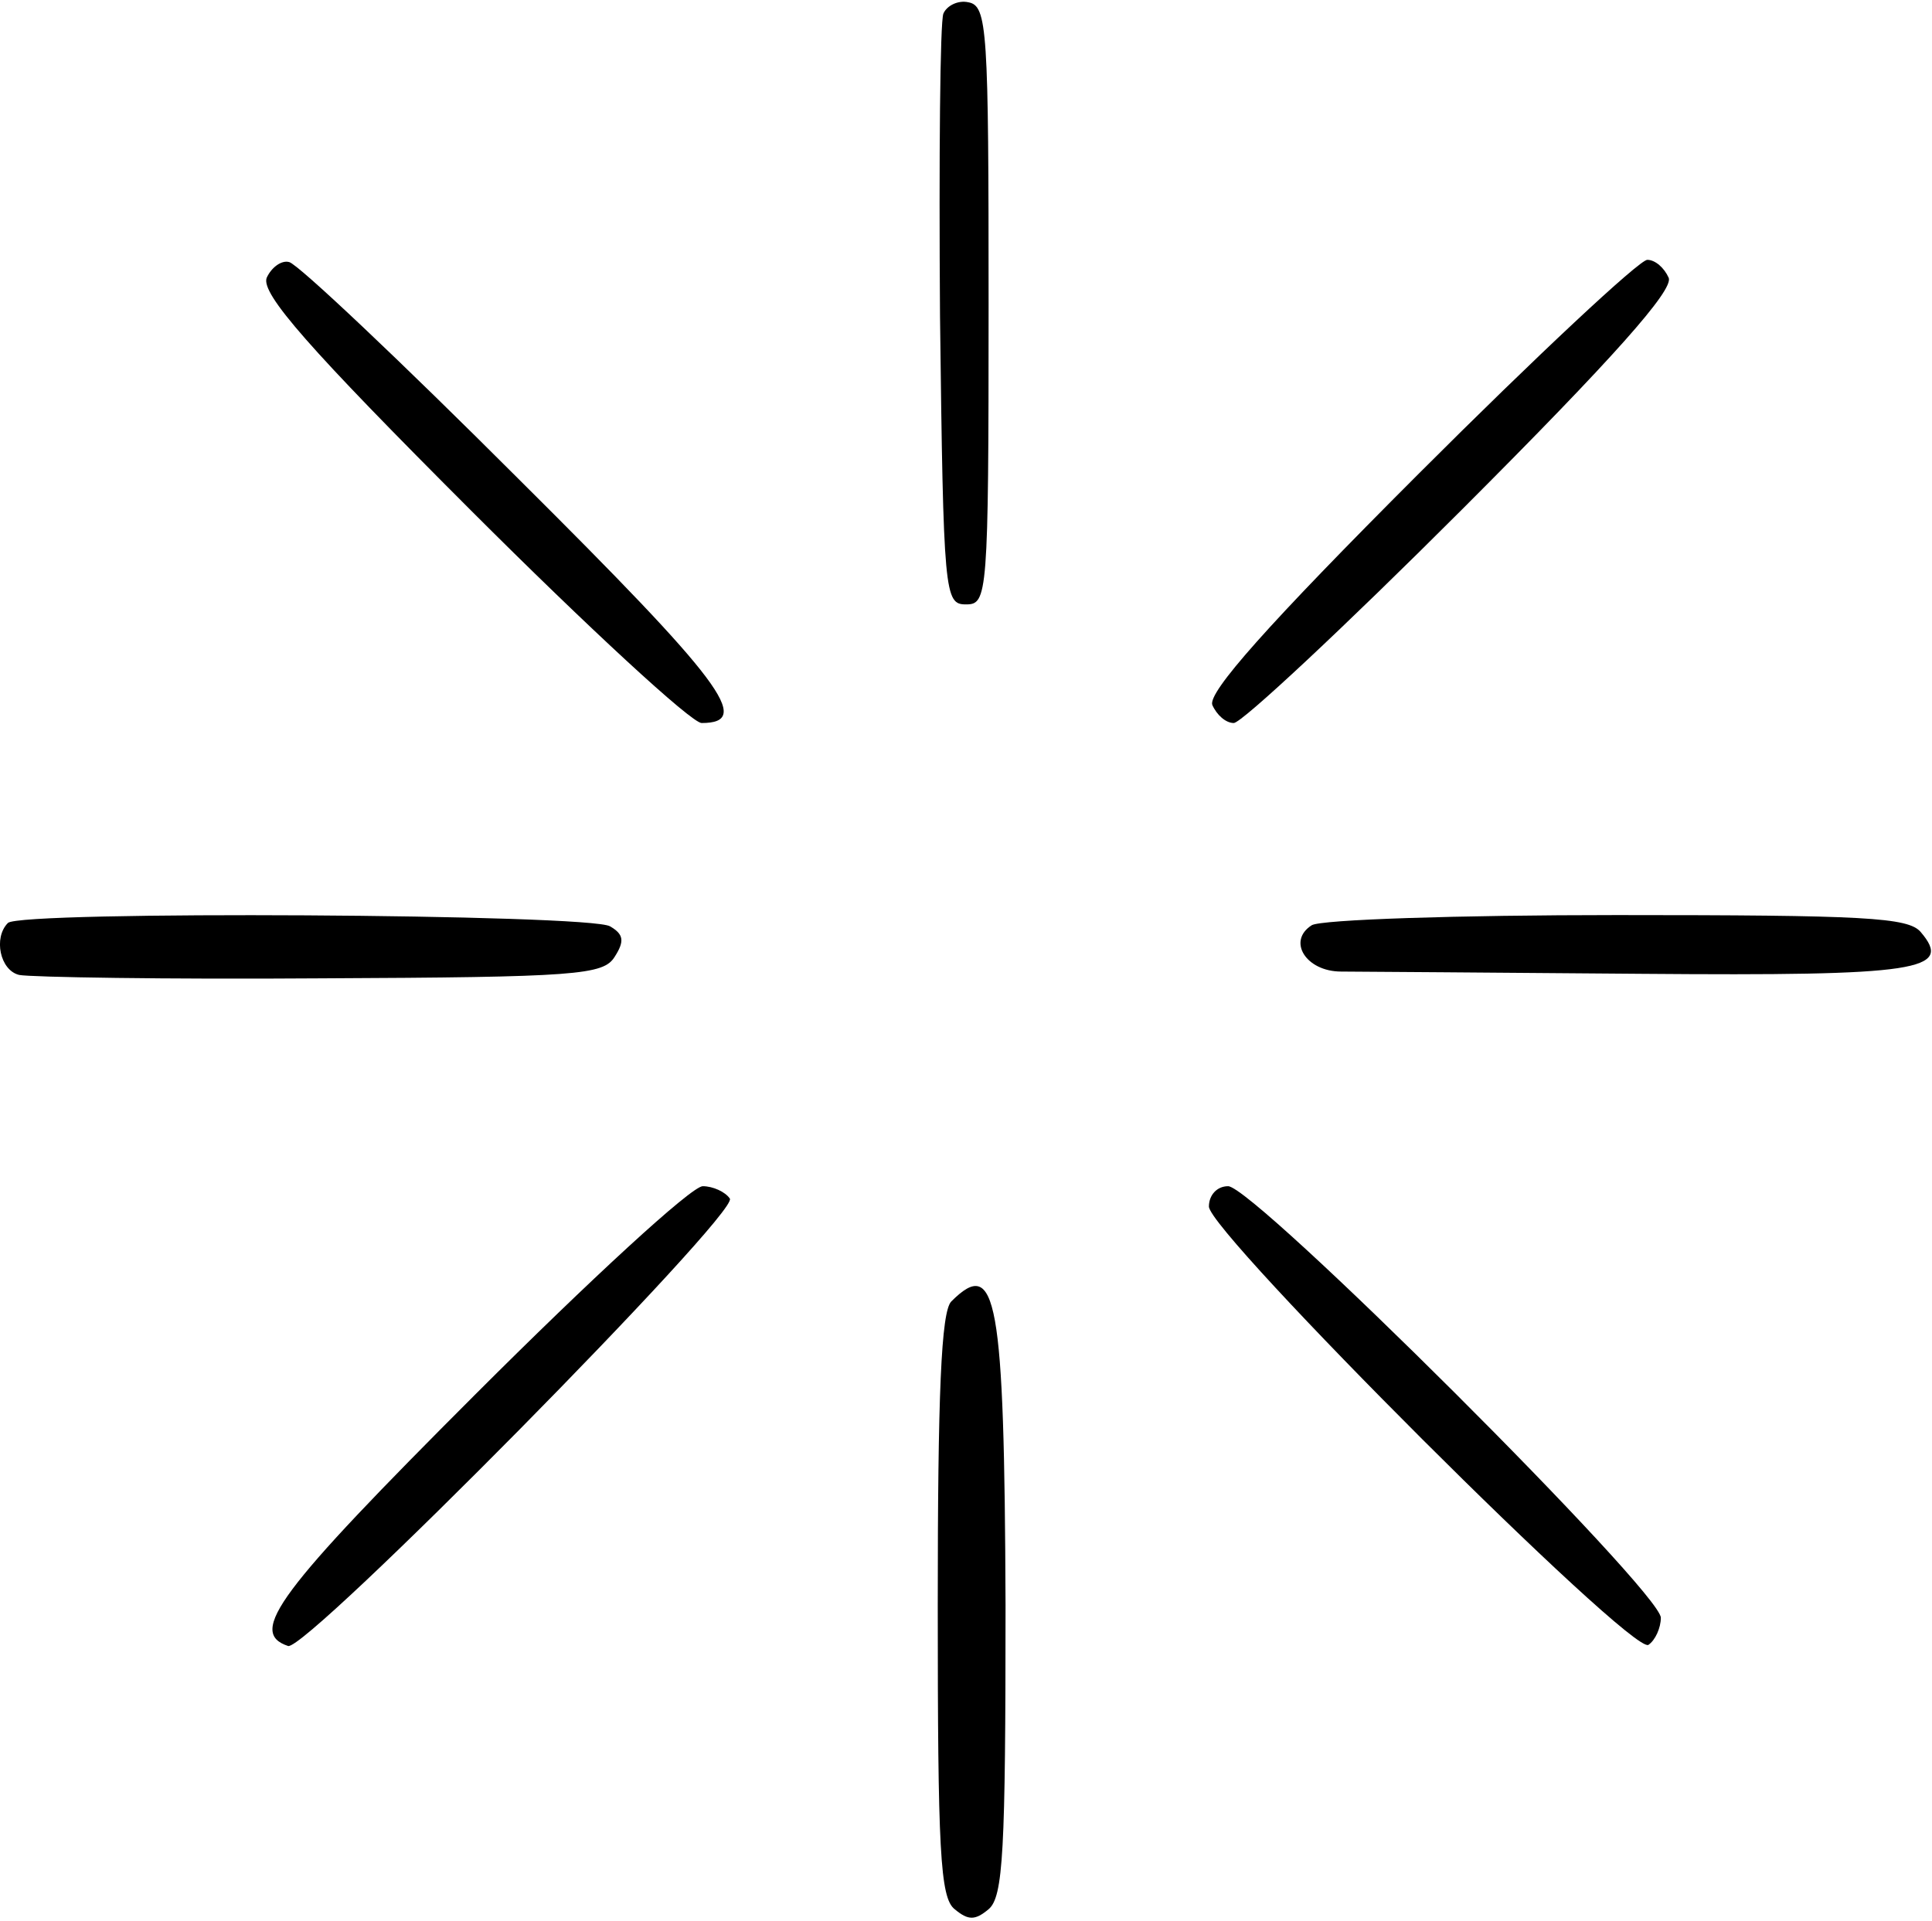
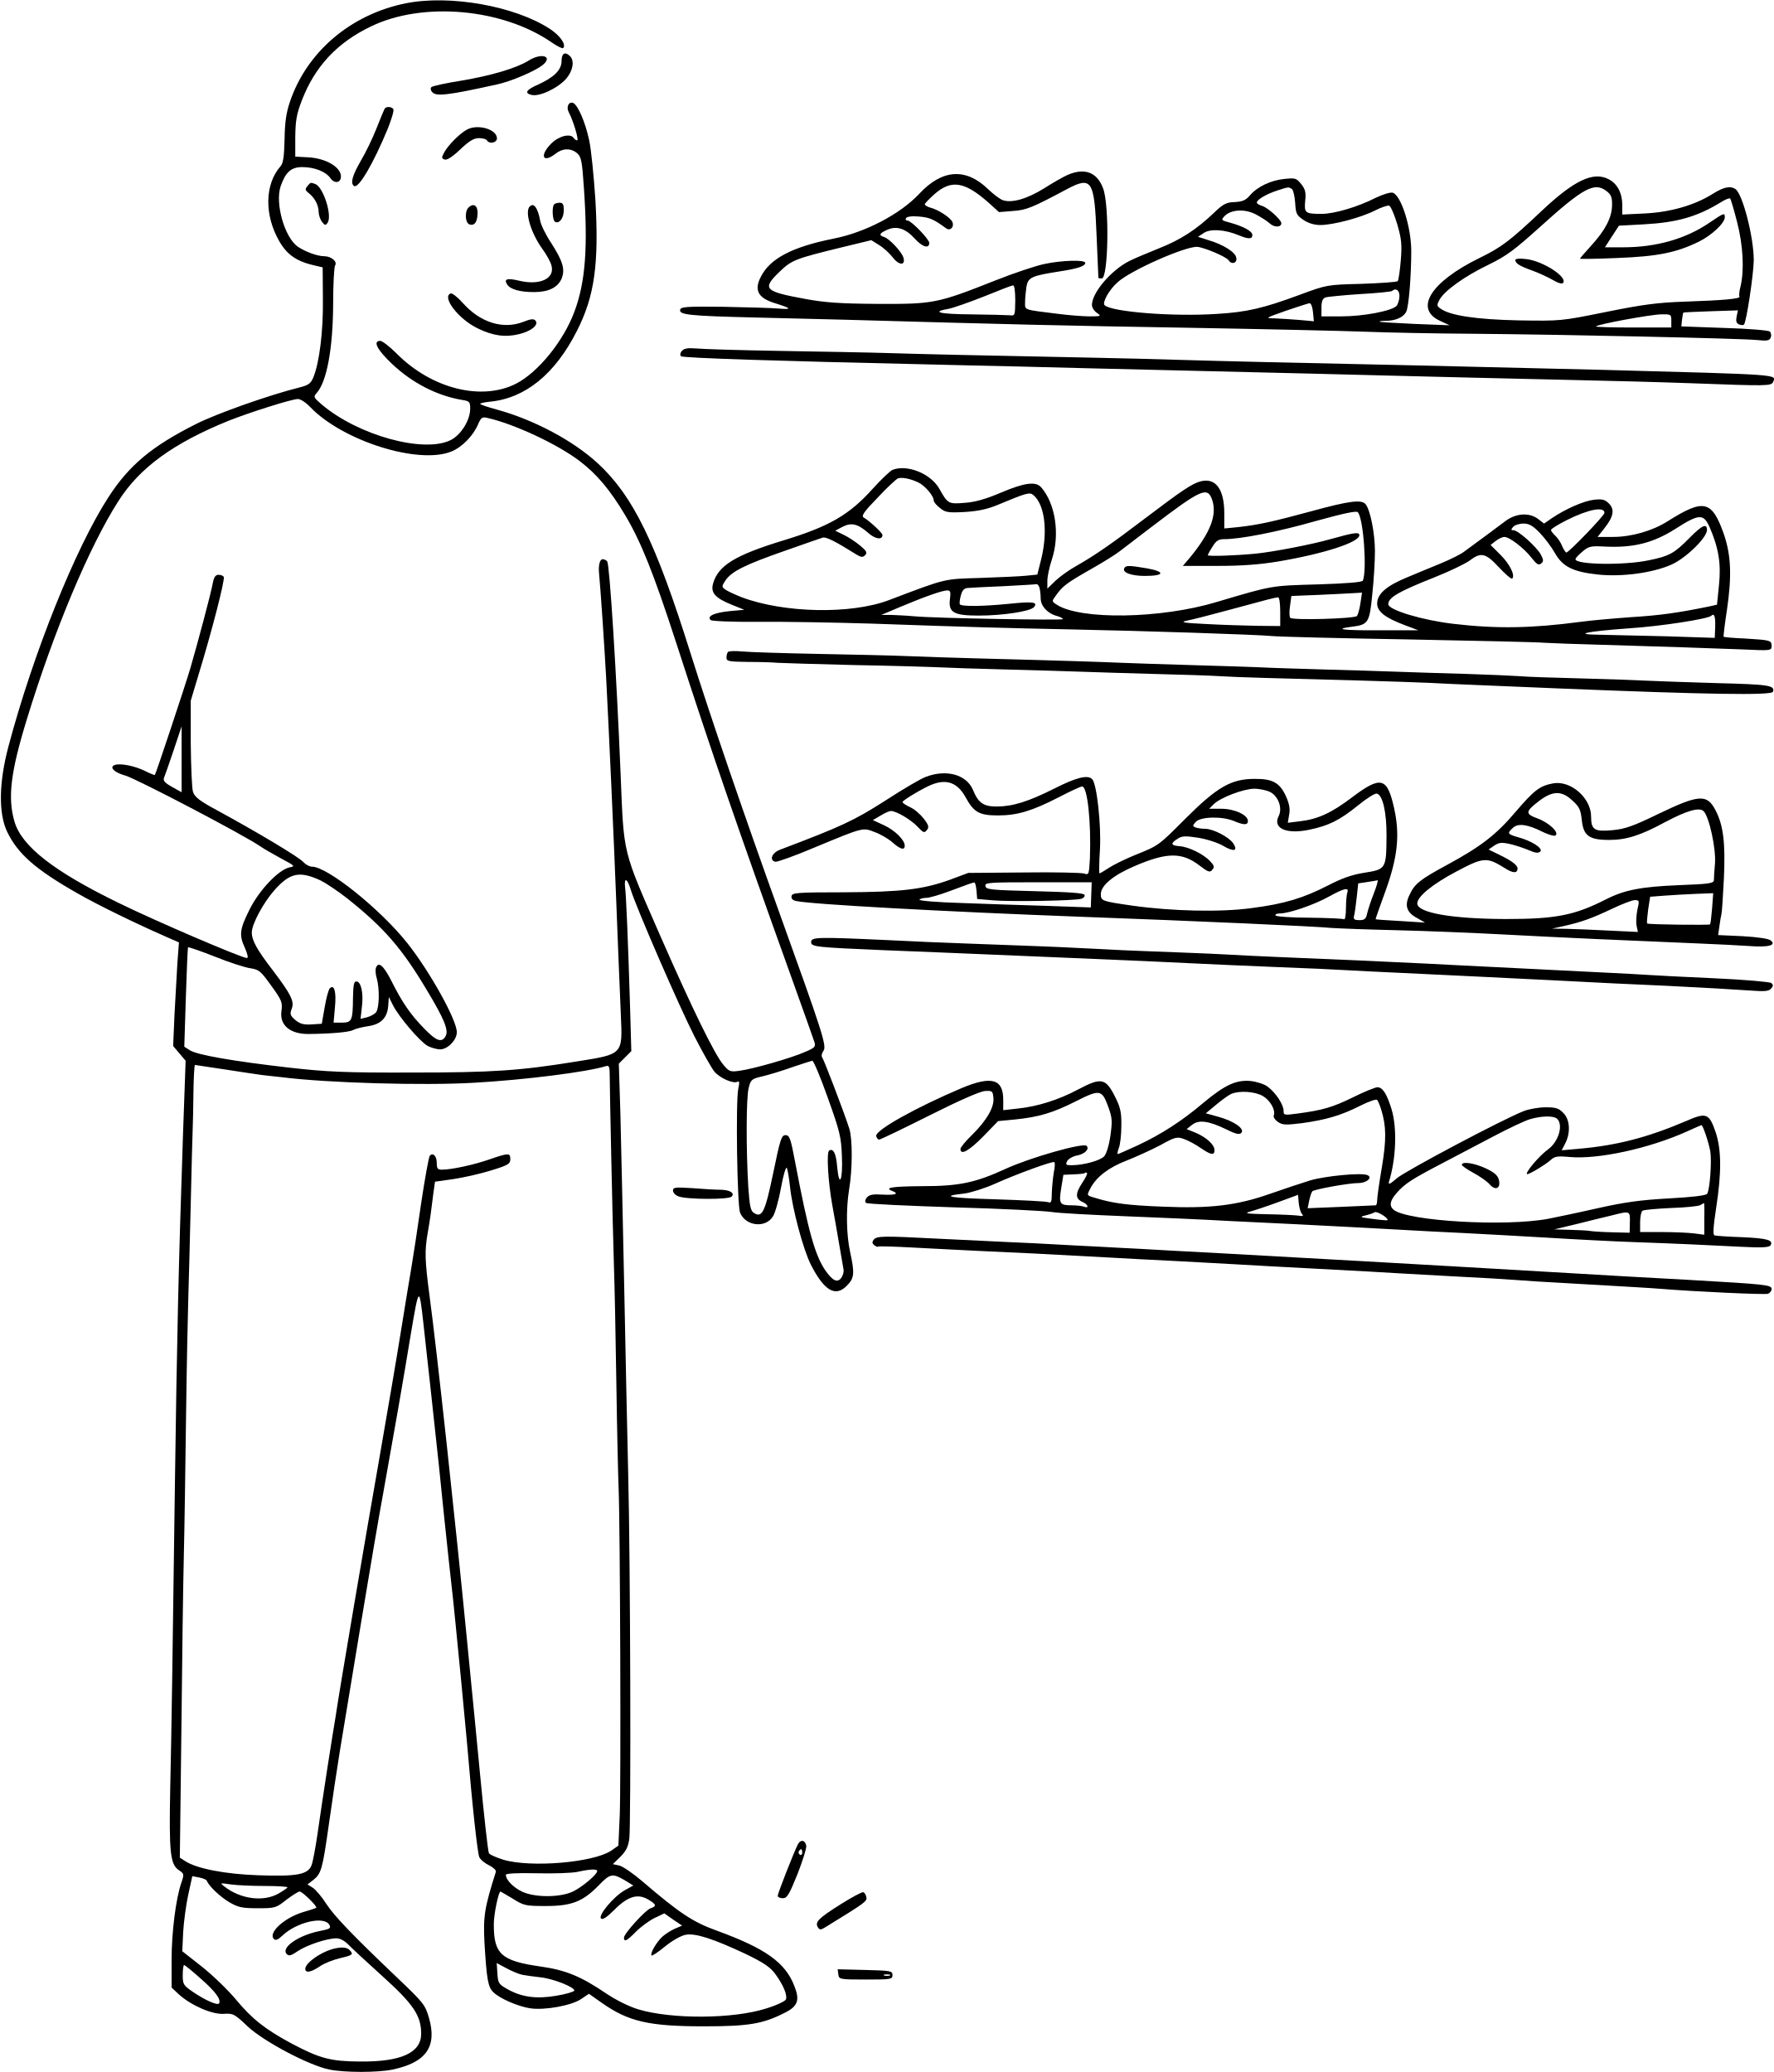
- <svg xmlns="http://www.w3.org/2000/svg" version="1.0" width="171pt" height="170pt" viewBox="0 0 171 170" preserveAspectRatio="xMidYMid meet">
-   <g transform="translate(0,170) scale(0.1,-0.1)" fill="#000000" stroke="none">
-     <path d="M835 1688 c-3 -7 -4 -128 -3 -268 3 -247 4 -255 23 -255 19 0 20 7 20 265 0 244 -1 265 -18 268 -9 2 -19 -3 -22 -10z" />
-     <path d="M236 1454 c-5 -14 37 -62 181 -206 103 -103 195 -188 204 -188 46 0 18 37 -162 216 -104 104 -195 190 -203 192 -7 2 -16 -5 -20 -14z" />
-     <path d="M1256 1281 c-135 -135 -187 -194 -183 -205 4 -9 12 -16 19 -16 7 0 98 85 202 189 135 135 187 194 183 205 -4 9 -12 16 -19 16 -7 0 -98 -85 -202 -189z" />
-     <path d="M7 883 c-13 -13 -7 -42 10 -46 10 -2 130 -4 267 -3 227 1 250 3 260 19 9 14 8 20 -4 27 -17 11 -523 14 -533 3z" />
-     <path d="M1161 881 c-22 -14 -5 -41 26 -41 15 0 135 -1 266 -2 246 -2 276 3 247 37 -11 13 -50 15 -269 15 -141 0 -262 -4 -270 -9z" />
-     <path d="M421 466 c-175 -175 -202 -211 -166 -223 16 -5 399 383 391 396 -4 6 -15 11 -24 11 -10 0 -100 -83 -201 -184z" />
-     <path d="M1070 632 c0 -23 374 -397 389 -388 6 4 11 15 11 24 0 23 -360 382 -383 382 -10 0 -17 -8 -17 -18z" />
-     <path d="M842 548 c-9 -9 -12 -82 -12 -269 0 -216 2 -259 15 -269 12 -10 18 -10 30 0 13 11 15 51 15 269 -1 273 -8 309 -48 269z" />
+ <svg xmlns="http://www.w3.org/2000/svg" version="1.0" width="796pt" height="930pt" viewBox="0 0 796 930" preserveAspectRatio="xMidYMid meet">
+   <g transform="translate(0,930) scale(0.1,-0.1)" fill="#000000" stroke="none">
+     <path d="M1820 9285 c-247 -50 -445 -219 -520 -445 -16 -48 -22 -92 -23 -166 -2 -78 -6 -106 -18 -120 -72 -82 -73 -221 -5 -338 37 -63 80 -91 168 -110 l26 -6 1 -142 c2 -145 -16 -287 -43 -352 -11 -27 -22 -35 -62 -45 -136 -34 -371 -117 -464 -164 -197 -99 -300 -184 -393 -328 -148 -228 -338 -701 -449 -1119 -43 -161 -45 -299 -7 -381 48 -101 127 -171 319 -280 89 -51 259 -134 394 -193 l59 -26 -7 -93 c-3 -50 -9 -155 -13 -232 l-6 -140 28 -33 28 -33 -12 -337 c-20 -591 -27 -909 -36 -1557 -11 -812 -15 -1102 -21 -1367 -6 -298 0 -347 40 -373 22 -15 23 -17 10 -55 -25 -72 -44 -223 -44 -348 l0 -123 32 -30 c55 -50 149 -91 201 -88 43 3 49 0 109 -57 73 -68 276 -175 366 -193 69 -14 217 -14 284 0 151 32 200 103 163 232 -17 59 -25 68 -139 177 -208 198 -285 279 -322 335 -19 30 -46 62 -59 71 l-25 16 26 20 c36 29 41 47 70 251 14 100 36 247 49 327 13 80 56 339 95 575 39 237 84 500 100 585 47 262 90 506 124 715 36 212 37 214 56 45 6 -58 20 -180 30 -272 10 -92 28 -258 40 -370 11 -112 31 -302 44 -423 14 -121 27 -247 30 -280 3 -33 15 -152 26 -265 11 -113 22 -232 25 -265 25 -298 48 -504 56 -521 6 -12 26 -28 45 -37 18 -9 32 -22 29 -29 -51 -161 -57 -200 -51 -317 10 -167 16 -200 40 -223 28 -28 111 -64 165 -72 64 -10 185 12 228 41 l36 24 58 -41 c120 -84 211 -105 459 -105 200 0 264 11 362 61 58 29 68 56 43 119 -40 106 -130 170 -350 250 -105 38 -166 78 -329 218 -43 37 -92 71 -108 74 l-28 6 33 32 c26 26 36 45 41 82 8 63 5 1249 -5 1638 -4 165 -12 545 -18 845 -6 300 -14 647 -17 771 l-7 225 28 28 28 28 -6 212 c-9 292 -17 485 -22 524 -5 46 10 40 25 -10 21 -72 218 -526 287 -661 36 -70 76 -141 89 -157 26 -30 86 -56 104 -45 8 5 9 -5 3 -32 -12 -58 -5 -523 8 -556 25 -61 115 -71 148 -16 10 16 26 74 36 129 10 56 22 95 26 88 3 -7 10 -44 14 -83 10 -100 60 -285 94 -352 60 -117 110 -146 161 -94 34 34 36 55 15 151 -17 77 -19 191 -5 279 16 93 16 230 1 276 -23 72 -114 310 -122 320 -4 6 -1 18 6 28 16 22 -2 77 -200 627 -152 421 -307 874 -395 1154 -158 504 -259 710 -418 857 -110 101 -284 194 -450 240 -45 12 -80 24 -77 27 3 3 22 7 43 9 159 15 293 124 391 318 79 155 99 299 83 585 -7 107 -19 229 -28 270 -17 81 -51 159 -72 168 -20 7 -32 -18 -20 -41 20 -37 47 -127 38 -127 -5 0 -12 5 -15 10 -14 23 -67 10 -101 -24 -54 -54 -39 -91 19 -46 31 25 68 26 96 3 19 -16 23 -33 31 -153 19 -271 7 -427 -42 -558 -49 -133 -163 -273 -262 -324 -155 -79 -379 -23 -536 135 -31 31 -64 57 -74 57 -34 0 -14 -40 54 -104 90 -85 201 -142 313 -161 34 -5 37 -9 37 -39 0 -51 -40 -116 -85 -140 -120 -63 -420 20 -583 160 -35 30 -36 33 -21 50 46 51 73 201 74 399 0 88 4 166 9 174 11 17 -18 41 -49 41 -31 0 -85 20 -119 43 -59 42 -102 193 -77 270 22 64 47 87 97 87 55 0 106 -20 127 -50 18 -26 47 -21 47 8 0 42 -68 82 -148 86 l-57 3 0 89 c1 73 6 102 29 162 59 154 159 261 312 334 232 112 589 80 809 -72 26 -18 49 -29 52 -26 15 15 -12 55 -59 86 -157 103 -450 155 -648 115z m-429 -1811 c147 -154 490 -261 636 -200 48 20 98 72 119 123 13 29 18 33 42 27 117 -26 315 -118 414 -194 76 -58 135 -128 202 -240 73 -122 129 -263 232 -580 161 -497 269 -811 522 -1515 49 -137 93 -260 97 -273 6 -20 1 -25 -41 -43 -60 -27 -234 -77 -295 -85 -42 -6 -47 -4 -73 27 -40 47 -141 255 -281 574 -174 398 -165 363 -180 730 -19 460 -49 936 -60 955 -3 5 -13 10 -21 10 -12 0 -19 -27 -16 -60 8 -85 24 -329 32 -470 14 -270 34 -713 45 -995 7 -181 13 -333 21 -520 8 -179 11 -176 -196 -209 -259 -42 -380 -50 -740 -50 -304 -1 -383 3 -552 22 -253 29 -413 57 -446 78 l-25 16 7 221 c4 122 8 223 10 225 3 2 57 -17 121 -42 64 -26 136 -49 159 -52 38 -6 46 -12 93 -78 48 -66 51 -75 46 -114 -9 -63 38 -103 120 -103 103 1 184 8 202 18 11 6 41 13 66 17 58 8 87 37 91 91 l3 40 18 -36 c27 -54 123 -166 157 -184 16 -8 41 -15 55 -15 34 0 75 42 75 77 0 55 -122 274 -223 401 -122 153 -358 342 -427 342 -11 0 -28 9 -38 20 -17 21 -206 134 -386 232 -80 43 -102 60 -110 84 -5 16 -9 115 -10 219 l0 190 36 120 c59 193 119 426 112 436 -3 5 -13 9 -23 9 -14 0 -21 -10 -26 -37 -8 -45 -66 -262 -101 -383 -26 -87 -154 -472 -159 -478 -2 -2 -21 6 -43 17 -46 23 -113 37 -138 27 -25 -10 0 -34 48 -47 48 -13 535 -268 608 -319 14 -10 55 -33 91 -53 62 -33 65 -35 39 -40 -49 -10 -136 -101 -180 -189 -45 -90 -48 -115 -20 -175 11 -26 15 -43 8 -43 -23 0 -410 166 -573 246 -294 143 -437 255 -470 366 -31 107 -18 220 55 458 122 399 281 778 412 982 95 149 246 259 495 360 91 36 279 96 309 97 11 1 36 -15 55 -35z m-576 -1582 l0 -148 -43 24 c-32 18 -41 28 -36 41 4 9 23 64 43 123 20 60 36 108 36 108 0 0 0 -67 0 -148z m624 -544 c24 -12 78 -48 120 -81 164 -131 244 -222 357 -412 77 -128 98 -179 84 -205 -17 -32 -42 -23 -96 33 -61 62 -99 117 -148 215 -35 69 -58 88 -69 58 -3 -8 -2 -30 4 -48 13 -47 11 -131 -3 -151 -7 -9 -26 -19 -41 -23 l-29 -7 6 54 c8 62 -4 114 -25 114 -11 0 -14 -17 -15 -76 -1 -100 -5 -109 -50 -109 l-37 0 6 68 c7 70 -3 106 -23 86 -6 -6 -16 -44 -23 -85 l-13 -74 -46 -3 c-36 -2 -51 2 -73 20 -23 20 -25 27 -16 50 13 33 -3 65 -85 173 -72 94 -94 134 -94 170 0 37 51 132 101 189 70 79 113 88 208 44z m2276 -976 c54 -151 60 -176 63 -261 5 -107 -12 -147 -21 -50 -5 62 -17 86 -36 75 -13 -8 -5 -140 14 -246 8 -41 21 -118 30 -170 9 -52 18 -104 20 -116 3 -11 -2 -29 -10 -40 -17 -23 -39 -13 -72 35 -46 68 -76 175 -135 486 -20 106 -25 120 -43 120 -18 0 -24 -18 -55 -169 -37 -178 -50 -204 -87 -180 -15 9 -19 32 -25 115 -10 167 -10 405 2 447 9 36 13 40 62 51 29 7 89 25 133 41 44 15 85 28 90 29 6 0 37 -74 70 -167z m-2713 129 c68 -11 146 -22 173 -26 28 -3 68 -8 90 -10 205 -26 634 -38 860 -25 230 13 508 48 595 75 13 4 16 -4 16 -37 0 -61 13 -673 19 -858 3 -85 8 -326 11 -535 3 -209 8 -418 10 -465 7 -165 11 -1337 5 -1470 l-6 -134 -33 -23 c-80 -53 -361 -77 -484 -40 -31 10 -60 22 -64 29 -4 6 -22 167 -40 357 -18 190 -36 371 -39 401 -3 30 -12 123 -20 205 -51 523 -135 1298 -167 1535 -22 167 -23 205 -8 290 10 58 15 94 25 176 l7 50 84 12 c46 7 122 24 169 39 75 23 85 29 85 50 0 29 -7 29 -94 -1 -72 -25 -171 -46 -213 -46 -19 0 -23 5 -23 29 0 32 -16 49 -31 34 -5 -5 -22 -101 -39 -213 -16 -113 -36 -243 -44 -290 -8 -47 -29 -173 -46 -280 -17 -107 -60 -359 -95 -560 -57 -324 -184 -1069 -199 -1175 -4 -22 -20 -123 -36 -225 -16 -102 -36 -237 -45 -300 -9 -63 -21 -127 -27 -142 -16 -42 -66 -51 -238 -45 -150 5 -277 30 -328 63 l-25 16 7 572 c3 314 8 668 11 786 3 118 7 402 10 630 3 228 8 465 10 525 2 61 7 252 11 425 4 173 8 327 9 343 1 15 2 83 3 152 1 69 4 125 7 125 2 0 60 -9 127 -19z m1678 -3599 c0 -15 -65 -70 -107 -91 -56 -28 -170 -29 -229 -2 -39 18 -74 53 -74 76 0 6 48 9 137 7 76 -2 158 1 183 6 59 13 90 14 90 4z m128 -44 l34 -21 -38 -21 c-50 -28 -121 -113 -107 -127 7 -7 25 4 61 40 60 60 104 73 151 45 36 -21 39 -30 11 -39 -23 -7 -120 -114 -120 -132 0 -21 13 -15 54 27 22 22 59 49 83 61 l44 21 40 -28 40 -27 -33 -14 c-18 -8 -43 -24 -56 -36 -27 -25 -56 -76 -48 -84 2 -3 30 15 61 41 32 26 71 48 92 52 44 8 124 -18 271 -87 80 -39 108 -58 131 -89 36 -49 55 -95 48 -114 -3 -8 -43 -27 -89 -41 -147 -47 -422 -49 -573 -4 -43 13 -99 41 -144 71 -115 78 -183 106 -299 122 -173 25 -207 56 -206 191 0 43 21 145 30 145 1 0 26 -15 55 -32 49 -31 57 -33 148 -33 117 0 167 20 238 93 52 54 62 55 121 20z m-1880 0 c10 -24 59 -71 101 -96 40 -23 57 -27 127 -27 78 0 83 1 129 38 27 20 53 37 60 37 12 0 81 -68 74 -73 -2 -2 -30 -11 -61 -20 -84 -26 -156 -93 -129 -120 8 -8 19 -3 38 15 63 60 185 89 210 50 10 -17 5 -20 -46 -30 -95 -20 -172 -75 -144 -103 10 -10 21 -6 50 14 41 27 130 57 173 57 16 0 36 -11 51 -26 13 -14 82 -78 153 -142 141 -127 176 -179 176 -260 0 -86 -90 -127 -277 -125 -130 1 -178 14 -303 80 -119 64 -178 110 -251 198 -35 42 -103 108 -152 147 l-89 70 4 87 c3 47 13 123 23 168 l18 82 31 -6 c17 -3 33 -10 34 -15z m260 -23 c56 0 102 -3 102 -6 0 -3 -18 -15 -40 -28 -69 -39 -172 -25 -245 33 -19 15 -17 15 30 8 28 -4 96 -7 153 -7z m1157 -399 c17 -3 53 -8 80 -11 58 -6 156 -45 152 -60 -2 -5 -39 -16 -82 -23 -89 -15 -155 -6 -220 31 -37 21 -40 26 -43 69 l-3 47 43 -23 c24 -13 57 -27 73 -30z m-1443 -18 c66 -58 91 -93 81 -110 -6 -11 -64 15 -118 52 -42 29 -45 34 -45 75 0 25 3 45 6 45 4 0 38 -28 76 -62z" />
+     <path d="M1489 551 c-58 -18 -119 -63 -119 -88 0 -20 25 -16 65 11 20 14 61 30 91 37 57 13 62 17 42 37 -13 13 -40 14 -79 3z" />
+     <path d="M2520 9026 c0 -40 -34 -73 -104 -105 -55 -24 -64 -39 -31 -47 36 -9 118 30 156 73 30 35 38 80 17 101 -22 22 -38 13 -38 -22z" />
+     <path d="M2372 9028 c-54 -34 -170 -68 -302 -90 -69 -11 -129 -24 -134 -29 -5 -5 -4 -14 3 -22 17 -21 70 -15 291 34 62 13 169 59 204 86 50 40 -3 58 -62 21z" />
+     <path d="M1726 8812 c-2 -4 -19 -43 -36 -87 -17 -44 -49 -110 -71 -147 -38 -66 -48 -101 -30 -113 20 -12 85 98 151 257 17 43 29 82 25 88 -7 12 -32 13 -39 2z" />
+     <path d="M2095 8718 c-32 -17 -85 -71 -101 -101 -13 -24 -13 -28 1 -33 10 -4 34 11 70 45 40 38 61 51 84 51 16 0 33 -4 36 -10 11 -18 45 -11 45 9 0 41 -87 66 -135 39z" />
+     <path d="M4791 8515 c-18 -8 -66 -35 -105 -60 -77 -48 -147 -68 -187 -53 -13 5 -42 27 -64 48 -100 98 -207 91 -310 -20 -84 -90 -241 -173 -384 -201 -185 -37 -285 -89 -326 -170 -32 -60 -14 -96 60 -119 77 -24 82 -30 20 -25 -33 3 -145 6 -250 8 -168 2 -190 0 -193 -14 -4 -22 44 -27 333 -34 127 -3 309 -8 405 -10 739 -21 989 -27 1535 -36 341 -6 703 -14 805 -18 102 -4 313 -8 470 -9 398 -3 1213 -21 1282 -28 48 -5 59 -3 64 11 4 9 2 21 -4 27 -5 5 -94 13 -203 16 l-194 7 3 30 c2 17 5 31 6 32 1 1 57 4 123 6 l122 4 -6 -28 c-4 -21 -1 -30 11 -35 9 -4 19 -4 22 -1 11 11 43 224 44 289 0 103 -50 299 -83 320 -23 15 -53 8 -101 -22 -79 -50 -187 -82 -303 -88 l-103 -5 0 42 c0 54 -22 97 -62 117 -68 35 -153 -5 -296 -139 -147 -139 -184 -167 -285 -216 -217 -107 -292 -227 -175 -281 l43 -20 -155 6 c-85 4 -157 8 -159 10 -2 2 10 4 27 4 43 0 79 15 92 40 12 22 23 162 23 276 -1 108 -46 247 -83 259 -11 3 -43 -7 -77 -23 -80 -41 -186 -72 -243 -72 -73 0 -78 4 -73 58 4 38 1 52 -18 76 -21 26 -26 28 -74 23 -62 -6 -123 -35 -156 -74 -19 -22 -33 -28 -68 -30 -37 -1 -51 -8 -90 -45 -81 -78 -154 -125 -251 -163 -52 -21 -112 -46 -133 -57 -81 -41 -167 -142 -167 -197 0 -11 10 -27 22 -35 21 -15 20 -16 -32 -16 -30 0 -93 5 -140 11 -160 20 -150 16 -150 52 0 18 3 49 6 69 7 43 23 50 144 69 85 13 120 24 120 39 0 15 -104 12 -184 -5 -38 -8 -137 -41 -220 -74 -260 -103 -277 -106 -526 -105 -170 1 -238 6 -325 22 -186 34 -197 45 -116 123 54 52 70 58 283 110 l128 31 35 -22 c20 -12 47 -37 61 -55 28 -37 59 -38 48 -1 -8 26 -62 84 -86 92 -26 8 -22 17 12 32 43 20 83 7 125 -39 34 -38 65 -47 65 -19 0 16 -81 100 -97 100 -8 0 -11 5 -7 11 4 7 27 10 59 7 47 -4 65 -12 121 -53 18 -13 37 6 28 28 -7 19 -63 56 -99 65 -14 4 -25 11 -25 15 0 4 20 25 45 47 74 64 133 55 237 -36 l51 -46 62 5 c61 4 87 15 239 96 116 62 127 45 137 -208 4 -102 8 -187 8 -188 1 -2 7 -3 15 -3 30 0 35 331 6 405 -27 72 -82 93 -159 60z m1006 -63 c6 -4 13 -32 15 -62 3 -49 6 -56 37 -77 22 -15 49 -23 76 -23 57 0 182 33 245 65 29 15 58 24 64 22 7 -3 23 -40 36 -83 19 -66 22 -90 16 -163 -4 -47 -10 -89 -14 -93 -4 -4 -77 -9 -162 -12 -155 -4 -155 -4 -277 -49 -165 -61 -238 -78 -373 -86 -196 -13 -471 9 -503 39 -12 11 19 68 57 102 56 53 305 163 359 160 32 -3 132 -45 141 -61 13 -20 38 -12 34 11 -3 26 -59 61 -128 81 l-44 14 27 18 c30 19 93 15 156 -11 43 -18 61 -18 61 1 0 17 -38 38 -98 55 -42 11 -43 12 -28 29 28 30 89 35 139 10 23 -12 52 -30 64 -41 21 -20 53 -19 53 0 0 16 -63 72 -87 78 -13 4 -23 10 -23 15 0 13 45 39 92 54 52 17 50 16 65 7z m1414 -11 c19 -15 24 -28 23 -63 -1 -55 -30 -111 -94 -181 -27 -30 -50 -56 -50 -58 0 -2 75 -1 167 3 183 7 265 24 366 73 59 29 117 84 117 110 0 21 -3 20 -68 -24 -106 -73 -240 -111 -387 -111 l-83 0 31 48 32 49 110 6 c150 8 241 34 347 99 20 13 39 20 42 17 3 -3 17 -50 31 -105 27 -104 33 -214 16 -288 -6 -22 -8 -43 -5 -47 6 -10 -71 -17 -248 -23 -119 -4 -187 -13 -350 -46 -203 -41 -203 -41 -393 -38 -192 4 -309 22 -351 53 -17 12 -17 16 -4 40 22 40 112 105 220 157 80 39 116 66 227 166 200 181 249 207 304 163z m-2655 -490 c-1 -68 -1 -69 -26 -66 -14 1 -92 3 -173 4 -142 1 -181 11 -100 25 21 4 92 29 158 55 66 27 125 50 131 50 6 1 10 -25 10 -68z m1724 21 c0 -16 -6 -35 -12 -44 -19 -23 -148 -48 -249 -48 l-89 0 0 39 c0 28 5 41 18 46 9 3 79 10 155 15 76 4 141 11 144 14 16 15 33 4 33 -22z m-388 -73 l4 -41 -66 6 c-36 3 -85 6 -110 7 -44 1 -43 1 50 34 52 18 100 33 106 34 7 1 14 -17 16 -40z m1608 -39 l0 -30 -172 0 c-94 0 -169 2 -166 5 9 10 244 53 291 54 46 1 47 0 47 -29z" />
+     <path d="M6800 8133 c0 -15 19 -27 75 -47 28 -10 69 -29 92 -42 27 -16 44 -20 48 -13 18 27 -91 97 -165 106 -31 4 -50 2 -50 -4z" />
+     <path d="M1379 8464 c-11 -13 -10 -18 8 -32 26 -21 43 -54 43 -84 0 -13 7 -33 15 -44 13 -16 16 -17 25 -4 22 32 -19 160 -55 174 -22 8 -21 8 -36 -10z" />
+     <path d="M2487 8383 c-11 -10 -8 -71 3 -78 19 -12 40 16 40 51 0 26 -4 34 -18 34 -10 0 -22 -3 -25 -7z" />
+     <path d="M2102 8368 c-17 -17 -15 -67 4 -75 22 -8 36 9 37 48 2 36 -18 50 -41 27z" />
+     <path d="M2377 8373 c-23 -23 5 -118 56 -189 20 -27 39 -62 42 -77 15 -58 -53 -89 -145 -67 -55 13 -70 8 -54 -17 14 -22 57 -34 121 -34 65 0 106 21 123 60 17 41 6 78 -45 158 -25 37 -48 84 -51 103 -11 58 -29 82 -47 63z" />
+     <path d="M2023 7983 c-43 -15 35 -116 121 -157 67 -33 123 -41 184 -26 56 13 93 43 74 62 -8 8 -22 6 -52 -6 -91 -36 -194 -5 -273 84 -23 26 -48 45 -54 43z" />
+     <path d="M3060 7725 c-8 -9 -9 -19 -4 -24 8 -8 455 -22 1084 -36 129 -3 323 -8 430 -10 107 -3 474 -12 815 -20 341 -8 708 -17 815 -20 234 -6 523 -13 875 -21 143 -3 373 -9 510 -14 348 -13 364 -13 372 6 13 34 47 32 -767 54 -201 5 -579 14 -840 20 -570 12 -864 19 -1065 25 -82 3 -262 7 -400 10 -550 11 -727 15 -890 20 -93 3 -316 7 -495 10 -179 3 -348 8 -376 11 -39 3 -54 0 -64 -11z" />
+     <path d="M4005 7191 c-11 -5 -51 -43 -89 -85 -105 -117 -194 -169 -402 -232 -215 -66 -291 -112 -314 -193 -12 -41 9 -65 83 -95 l57 -23 -66 -6 c-68 -7 -103 -22 -85 -40 5 -5 96 -9 218 -8 114 1 341 -3 503 -8 451 -16 602 -20 895 -26 336 -7 832 -23 905 -30 30 -3 305 -10 610 -15 305 -6 580 -12 610 -15 30 -2 145 -6 255 -9 270 -8 484 -15 638 -21 123 -6 127 -5 127 15 0 26 -5 27 -118 34 -52 2 -95 6 -97 8 -2 2 5 57 15 123 22 151 18 243 -14 337 -54 153 -90 161 -253 58 -68 -43 -162 -70 -245 -70 l-69 0 30 38 c42 53 48 85 21 112 -18 18 -30 21 -66 17 -46 -5 -126 -40 -189 -82 l-36 -25 -26 20 c-40 31 -101 27 -149 -10 -34 -26 -86 -64 -185 -137 -16 -12 -63 -35 -104 -52 -41 -17 -110 -45 -152 -63 -92 -38 -133 -74 -133 -117 0 -36 36 -64 124 -97 l61 -23 -174 0 c-165 -1 -210 5 -124 16 73 9 79 18 91 145 7 63 12 150 12 194 0 80 -21 186 -42 211 -18 22 -73 15 -241 -31 -177 -48 -241 -62 -332 -72 l-61 -6 0 68 c0 110 -40 162 -108 143 -39 -11 -84 -42 -244 -163 -151 -115 -226 -167 -310 -215 -33 -18 -76 -49 -96 -68 l-36 -35 0 35 c0 19 9 63 21 98 36 112 15 249 -49 322 -24 27 -74 21 -180 -24 -68 -29 -117 -43 -163 -46 -73 -6 -76 -4 -113 62 -38 69 -145 112 -211 86z m117 -57 c30 -15 68 -60 68 -80 0 -7 12 -22 28 -34 24 -20 36 -22 112 -18 62 4 102 13 150 33 127 53 141 57 157 43 51 -42 66 -161 36 -285 l-18 -72 -50 -5 c-27 -3 -120 -7 -205 -10 -168 -5 -151 -1 -412 -100 -170 -64 -469 -58 -659 13 -30 12 -63 27 -73 34 -18 13 -18 15 -1 41 27 41 88 71 262 132 87 31 166 58 175 61 15 4 54 -15 153 -77 20 -12 27 -12 37 -2 11 11 7 19 -22 43 -19 16 -52 38 -73 48 l-39 19 32 17 c40 21 69 14 115 -26 32 -29 65 -34 65 -10 0 9 -58 63 -84 78 -12 7 0 25 62 89 42 45 84 84 92 87 19 6 57 -2 92 -19z m1318 -79 c22 -67 -9 -146 -98 -255 l-34 -40 155 0 c110 0 190 6 274 20 206 35 363 86 363 118 0 15 -23 12 -130 -18 -80 -23 -255 -57 -335 -65 -93 -9 -215 -13 -215 -7 0 2 9 20 21 38 16 27 27 34 52 34 74 0 242 33 410 81 127 35 183 47 190 40 25 -25 42 -257 23 -307 -3 -7 -71 -13 -203 -17 -210 -6 -201 -4 -453 -79 -252 -76 -612 -81 -718 -12 -23 15 -23 15 -3 42 29 41 47 55 156 117 55 31 114 68 130 81 17 13 80 61 140 107 227 173 254 185 275 122z m1760 -57 c0 -12 -160 -178 -171 -178 -3 0 -12 13 -19 29 -6 16 -20 37 -31 47 -10 9 -19 21 -19 25 0 5 32 25 70 44 97 49 170 63 170 33z m471 -62 c41 -94 53 -165 43 -261 l-9 -89 -35 -8 c-142 -29 -221 -40 -350 -48 -82 -6 -184 -15 -227 -21 -218 -29 -376 -32 -571 -9 -138 16 -292 62 -292 88 0 30 44 56 208 121 68 27 138 61 157 75 51 39 72 34 132 -31 29 -31 56 -54 59 -50 14 14 -10 64 -52 106 l-45 45 23 18 c13 10 30 18 39 18 23 0 89 -51 122 -94 23 -29 32 -35 43 -25 11 9 11 15 -1 39 -18 34 -102 110 -123 110 -12 0 -12 3 -2 15 7 8 27 15 46 15 26 0 42 -9 74 -42 23 -24 53 -64 68 -91 35 -61 81 -84 195 -96 109 -11 245 8 328 45 65 29 159 121 159 155 0 32 -22 22 -80 -37 -67 -68 -89 -80 -182 -99 -109 -23 -328 -20 -328 5 0 5 14 20 31 34 28 24 38 26 96 23 131 -7 220 15 321 79 106 68 126 69 153 10z m-3007 -272 c3 -9 6 -31 6 -49 0 -36 32 -70 77 -81 12 -4 23 -9 23 -13 0 -6 -577 4 -670 13 -30 3 -75 5 -100 6 l-45 0 85 36 c112 47 189 74 211 74 14 0 16 -7 12 -38 -8 -61 16 -75 129 -75 109 0 232 19 248 38 19 23 -5 26 -111 15 -119 -12 -216 -13 -222 -2 -2 4 0 22 5 40 6 23 15 32 31 33 12 1 85 5 162 8 77 4 143 8 146 9 4 1 10 -5 13 -14z m1441 -71 c-4 -27 -11 -52 -16 -58 -12 -12 -288 -20 -299 -8 -4 4 -5 28 -1 53 l6 45 125 5 c69 3 140 7 159 8 l33 2 -7 -47z m-360 -38 l0 -65 -100 1 c-55 1 -158 4 -230 8 -103 5 -122 8 -90 15 22 4 112 27 200 51 162 44 192 52 210 54 6 1 10 -27 10 -64z m1952 -66 l-2 -52 -215 7 c-118 3 -253 6 -300 7 -127 1 -62 15 133 29 139 9 352 42 366 56 14 13 19 -2 18 -47z" />
+     <path d="M5046 6751 c-13 -20 29 -36 92 -36 88 0 93 19 9 34 -77 13 -94 14 -101 2z" />
+     <path d="M3267 6374 c-4 -4 -7 -16 -7 -26 0 -16 10 -18 98 -19 53 0 113 -2 132 -4 19 -1 172 -6 340 -10 168 -3 339 -8 380 -10 41 -2 179 -7 305 -10 127 -3 280 -8 340 -10 61 -2 207 -7 325 -10 118 -3 251 -7 295 -10 78 -5 236 -9 645 -20 113 -3 246 -8 295 -10 50 -3 149 -7 220 -10 72 -3 234 -10 360 -15 661 -27 956 -32 961 -15 10 29 -17 33 -256 39 -135 4 -276 9 -315 11 -38 2 -169 7 -290 10 -121 3 -245 7 -275 10 -30 2 -136 7 -235 10 -99 3 -241 7 -315 10 -74 3 -220 7 -325 10 -104 3 -237 7 -295 10 -58 2 -197 7 -310 10 -113 3 -250 8 -305 10 -95 4 -236 9 -655 20 -102 3 -239 7 -305 10 -66 3 -248 7 -405 10 -157 3 -310 8 -340 11 -30 3 -59 2 -63 -2z" />
+     <path d="M4157 5814 c-22 -7 -105 -56 -185 -108 -141 -90 -195 -115 -472 -220 -37 -14 -49 -48 -20 -54 9 -1 88 27 175 64 224 93 216 90 271 69 25 -9 61 -30 79 -46 35 -31 55 -37 55 -15 0 26 -44 69 -93 92 l-50 23 34 20 c19 12 40 21 47 21 24 0 90 -39 120 -71 25 -27 30 -29 41 -15 11 13 9 22 -14 52 -15 19 -42 43 -61 51 -19 9 -34 19 -34 23 0 8 98 66 133 79 67 26 115 7 151 -59 36 -66 61 -80 144 -80 87 0 153 20 272 81 52 27 99 49 106 49 24 0 41 -159 35 -322 -4 -73 -5 -76 -25 -69 -11 4 -133 7 -271 5 l-250 -2 -83 -31 c-120 -43 -216 -55 -477 -56 -208 0 -230 -2 -233 -17 -2 -11 5 -19 20 -22 66 -15 668 -48 1283 -71 517 -19 1053 -43 1120 -50 28 -2 156 -7 285 -10 129 -3 354 -12 500 -20 244 -13 530 -26 870 -40 74 -3 172 -8 217 -11 89 -7 126 3 99 25 -10 8 -58 15 -126 19 l-110 5 6 41 c3 23 7 46 9 53 2 7 7 79 11 160 7 159 -2 237 -37 305 -39 76 -74 73 -263 -18 -105 -51 -144 -65 -198 -70 -83 -8 -98 1 -98 61 0 83 -91 163 -170 149 -60 -11 -85 -30 -168 -127 -89 -105 -157 -157 -312 -241 -118 -64 -142 -83 -165 -133 -23 -47 -13 -78 33 -103 l37 -21 -110 7 c-60 3 -111 7 -112 8 -1 1 19 57 44 126 55 152 66 252 39 373 -31 139 -59 146 -189 48 -92 -70 -154 -98 -232 -107 l-56 -7 6 36 c5 25 1 48 -13 80 -28 64 -61 82 -143 81 -104 0 -168 -37 -309 -178 -124 -124 -118 -120 -232 -166 -43 -18 -94 -43 -113 -56 -20 -13 -38 -24 -41 -24 -2 0 -2 48 2 108 6 111 -14 294 -35 315 -20 20 -70 8 -167 -41 -119 -60 -190 -82 -261 -82 -60 0 -83 16 -107 75 -29 68 -118 93 -209 59z m1543 -69 c37 -19 56 -73 38 -108 -28 -55 35 -83 138 -61 86 18 134 41 218 109 38 31 76 55 84 53 27 -5 45 -85 44 -193 -1 -144 -3 -147 -98 -162 -58 -9 -102 -25 -164 -57 -111 -57 -196 -83 -344 -102 -139 -19 -355 -14 -534 11 -138 20 -142 21 -142 52 0 39 57 86 157 128 141 60 208 60 286 0 39 -30 47 -32 57 -19 11 12 9 19 -10 39 -30 32 -96 64 -137 67 -39 3 -42 12 -9 33 20 13 34 14 92 5 38 -6 88 -22 112 -36 49 -29 69 -24 46 11 -19 28 -90 65 -126 65 -15 0 -34 3 -43 6 -14 6 -14 8 1 25 22 24 118 26 171 4 45 -19 63 -19 63 0 0 27 -60 55 -120 55 l-54 0 20 20 c30 30 133 69 182 70 24 0 56 -7 72 -15z m1356 -38 c31 -28 37 -41 42 -85 7 -73 32 -92 123 -92 77 0 141 20 253 81 97 51 152 67 171 48 25 -25 56 -168 51 -234 -3 -33 -5 -67 -5 -76 -1 -14 -24 -17 -158 -22 -167 -7 -242 -21 -325 -63 -143 -73 -227 -89 -453 -89 -241 1 -395 28 -395 70 0 31 69 87 175 143 122 65 137 66 217 16 37 -24 58 -25 58 -2 0 15 -27 35 -83 62 l-47 23 26 18 c22 14 33 15 73 6 25 -6 63 -19 84 -28 27 -12 41 -13 49 -5 14 14 -39 48 -99 64 -49 14 -51 18 -23 43 23 21 66 15 133 -19 25 -12 51 -20 57 -16 19 12 -28 57 -79 76 -58 21 -57 31 7 80 60 45 100 46 148 1z m-891 -417 c-13 -33 -26 -73 -30 -90 -5 -25 -12 -30 -35 -30 -22 0 -27 4 -24 18 3 9 8 46 12 82 l7 65 40 6 c22 3 43 7 47 8 3 0 -4 -26 -17 -59z m-1783 13 l3 -38 70 -6 c78 -7 370 -2 398 7 10 3 16 11 14 17 -2 9 -69 13 -223 17 -198 5 -219 7 -222 23 -3 16 13 17 237 17 l240 0 -2 -56 -2 -57 -195 7 c-107 3 -281 9 -387 13 -106 3 -190 10 -187 15 3 4 16 8 30 8 14 0 59 13 102 29 91 34 105 39 114 40 4 1 8 -16 10 -36z m1664 -9 c-3 -9 -6 -40 -6 -70 0 -31 -4 -53 -9 -50 -4 3 -74 6 -154 7 -81 0 -149 5 -153 10 -3 5 6 9 19 9 41 0 155 39 221 76 67 37 91 43 82 18z m1637 -71 c-3 -37 -7 -70 -9 -72 -4 -4 -277 -1 -282 4 -3 2 0 30 4 62 l9 58 65 5 c36 3 99 6 141 8 l77 3 -5 -68z m-335 -5 c-5 -24 -7 -56 -4 -72 l6 -29 -127 6 c-71 4 -157 7 -193 8 l-65 1 55 12 c78 18 121 33 214 77 44 21 91 39 102 39 21 0 21 -3 12 -42z" />
+     <path d="M3640 5071 c0 -21 25 -23 330 -36 69 -3 181 -7 250 -10 69 -3 337 -14 595 -25 259 -11 511 -22 560 -25 50 -3 203 -9 340 -15 138 -5 288 -12 335 -15 47 -3 137 -7 200 -10 250 -12 544 -26 720 -35 207 -11 352 -18 515 -25 176 -9 284 -15 370 -21 64 -5 83 -3 93 9 10 11 10 17 0 25 -7 5 -121 15 -253 21 -132 6 -274 13 -315 16 -76 5 -132 7 -485 25 -374 19 -410 20 -495 25 -116 6 -431 20 -675 30 -77 3 -169 8 -205 10 -36 2 -137 7 -225 10 -88 3 -203 8 -255 10 -52 3 -142 7 -200 10 -112 6 -233 10 -500 20 -91 3 -257 10 -370 16 -307 14 -330 13 -330 -10z" />
+     <path d="M4315 4416 c-205 -87 -388 -189 -383 -215 2 -9 8 -16 13 -16 6 0 107 49 225 108 135 68 229 109 250 110 33 2 35 0 38 -31 4 -42 -30 -101 -97 -167 -28 -27 -51 -55 -51 -62 0 -30 38 -9 102 56 l67 69 73 7 c110 11 173 30 276 82 109 55 117 53 146 -27 17 -47 18 -62 9 -127 -6 -43 -18 -82 -28 -93 -17 -19 -93 -40 -146 -40 -26 0 -28 2 -20 19 6 10 27 22 46 25 34 7 55 29 41 43 -15 15 -252 -52 -365 -104 -135 -62 -208 -77 -373 -77 -136 -1 -173 -7 -133 -22 31 -12 13 -19 -43 -16 -44 3 -61 0 -72 -13 -8 -9 -9 -19 -4 -24 5 -5 182 -13 394 -20 212 -6 410 -16 440 -21 30 -5 179 -13 330 -19 151 -6 358 -15 460 -21 102 -5 241 -12 310 -15 69 -4 240 -12 380 -20 140 -8 311 -17 380 -20 69 -3 231 -13 360 -20 129 -8 305 -17 390 -20 199 -7 324 -13 481 -21 94 -5 128 -3 134 6 15 24 -15 32 -127 37 -62 2 -118 6 -124 8 -8 2 -6 37 7 122 25 161 24 263 -2 341 -29 85 -42 90 -131 51 -173 -74 -311 -110 -481 -125 l-79 -7 16 31 c25 48 21 108 -9 137 -20 21 -34 25 -79 25 -31 0 -75 -8 -98 -17 -93 -36 -530 -268 -569 -301 -31 -27 -40 -31 -36 -16 32 103 37 240 12 324 -21 69 -40 100 -64 100 -9 0 -59 -20 -109 -45 -92 -45 -136 -58 -249 -73 -61 -8 -63 -8 -63 13 0 27 -36 82 -72 108 -14 11 -49 22 -76 25 -65 6 -116 -18 -212 -98 -95 -81 -190 -142 -295 -191 -46 -21 -86 -39 -89 -39 -3 0 -1 12 5 28 6 15 11 59 11 99 1 60 -4 82 -28 130 -42 84 -62 88 -164 34 -90 -48 -185 -78 -276 -87 l-62 -7 0 47 c0 94 -53 108 -187 52z m1353 -36 c33 -20 57 -63 48 -87 -3 -7 6 -20 19 -29 21 -14 36 -14 109 -5 107 15 173 34 260 78 38 19 72 31 76 26 4 -4 12 -24 18 -43 23 -74 24 -134 3 -260 -12 -69 -21 -135 -21 -147 0 -13 -3 -23 -7 -23 -5 0 -75 -3 -157 -7 l-148 -6 7 34 c4 19 10 37 14 42 9 9 164 37 207 37 38 0 66 26 39 36 -28 11 -186 -4 -255 -24 -36 -11 -117 -38 -180 -60 -150 -53 -270 -67 -482 -58 -156 6 -224 15 -299 38 -45 13 -43 11 -25 46 27 50 81 92 162 123 43 17 111 48 151 69 65 36 74 39 105 28 18 -6 52 -24 75 -40 48 -33 63 -35 63 -10 0 24 -36 57 -85 78 l-40 16 24 19 c30 24 73 19 154 -20 44 -22 60 -25 68 -15 15 18 -34 52 -102 71 l-58 16 47 39 c26 22 56 43 67 48 37 16 108 11 143 -10z m1320 -102 c28 -28 6 -102 -40 -136 -42 -30 -110 -112 -94 -112 11 0 82 43 103 62 19 18 31 20 86 15 127 -12 357 38 526 114 35 16 65 29 66 29 7 0 33 -79 40 -118 7 -46 -2 -170 -14 -190 -5 -8 -64 -15 -172 -21 -127 -7 -200 -17 -324 -45 -88 -20 -185 -40 -215 -46 -192 -37 -633 -11 -696 40 -21 18 -17 41 14 76 36 41 67 61 197 129 61 32 166 87 234 123 68 36 142 71 165 78 53 16 109 17 124 2z m-2259 -240 c-4 -24 -8 -65 -9 -92 0 -40 -3 -47 -16 -42 -9 4 -116 9 -236 13 -212 6 -252 14 -140 26 29 4 90 23 135 43 100 45 260 103 268 98 4 -2 3 -23 -2 -46z m127 -48 c-31 -47 -31 -71 2 -85 25 -11 31 -31 6 -21 -9 3 -32 6 -52 6 -57 0 -61 6 -50 76 l10 61 46 2 c25 1 48 3 50 6 3 3 7 3 10 0 3 -2 -7 -23 -22 -45z m986 -138 c9 -10 6 -12 -18 -8 -16 2 -78 5 -139 6 -91 2 -104 4 -75 12 19 5 76 24 125 42 l90 33 3 -36 c2 -20 8 -42 14 -49z m1806 -23 l0 -71 -46 6 c-24 3 -89 6 -143 6 l-99 0 0 44 c0 25 5 48 11 52 7 4 64 9 128 12 64 2 123 8 131 13 8 5 16 9 17 9 1 0 2 -32 1 -71z m-1422 -6 c-1 -1 -31 1 -66 6 -56 7 -61 9 -35 15 17 4 36 10 44 15 11 6 65 -28 57 -36z m1088 -10 l-1 -46 -80 2 c-43 1 -88 4 -98 6 -11 2 -51 4 -90 5 l-70 2 100 24 c55 14 125 31 155 38 86 22 85 22 84 -31z" />
+     <path d="M6560 4072 c0 -5 24 -21 53 -37 28 -15 61 -38 72 -51 26 -30 51 -18 41 21 -5 19 -20 33 -59 51 -51 24 -107 32 -107 16z" />
+     <path d="M3020 3956 c0 -9 11 -21 25 -26 37 -14 224 -15 238 -1 16 16 -8 31 -53 31 -19 0 -74 3 -122 7 -78 5 -88 4 -88 -11z" />
+     <path d="M3921 3736 c-8 -10 -8 -16 2 -25 8 -6 16 -9 19 -6 2 2 76 0 164 -5 87 -5 220 -11 294 -15 121 -5 322 -15 590 -30 52 -3 181 -10 285 -15 105 -6 228 -12 275 -15 47 -3 211 -12 365 -20 154 -8 316 -17 360 -20 44 -3 166 -9 270 -15 105 -5 219 -12 255 -15 36 -3 144 -10 240 -15 315 -18 364 -21 415 -25 146 -12 466 -27 479 -22 9 4 16 13 16 21 0 19 -20 21 -365 41 -154 8 -431 24 -615 35 -577 34 -1204 69 -1495 85 -154 8 -318 17 -365 20 -47 2 -132 7 -190 10 -58 3 -143 7 -190 10 -47 3 -139 7 -205 10 -66 3 -205 10 -310 15 -252 13 -280 13 -294 -4z" />
+     <path d="M3581 1023 c-17 -33 -91 -221 -91 -232 0 -6 10 -11 23 -11 19 0 28 15 66 109 23 59 41 116 39 126 -4 26 -25 30 -37 8z m19 -39 c0 -8 -5 -12 -10 -9 -6 4 -8 11 -5 16 9 14 15 11 15 -7z" />
+     <path d="M3771 752 c-98 -62 -115 -79 -101 -102 8 -13 13 -13 34 0 179 110 187 116 184 134 -2 11 -8 21 -14 23 -6 2 -52 -23 -103 -55z" />
+     <path d="M3762 438 c3 -22 6 -23 123 -23 113 0 120 1 120 20 0 19 -8 20 -123 23 l-123 3 3 -23z m231 -5 c-7 -2 -19 -2 -25 0 -7 3 -2 5 12 5 14 0 19 -2 13 -5z" />
  </g>
</svg>
